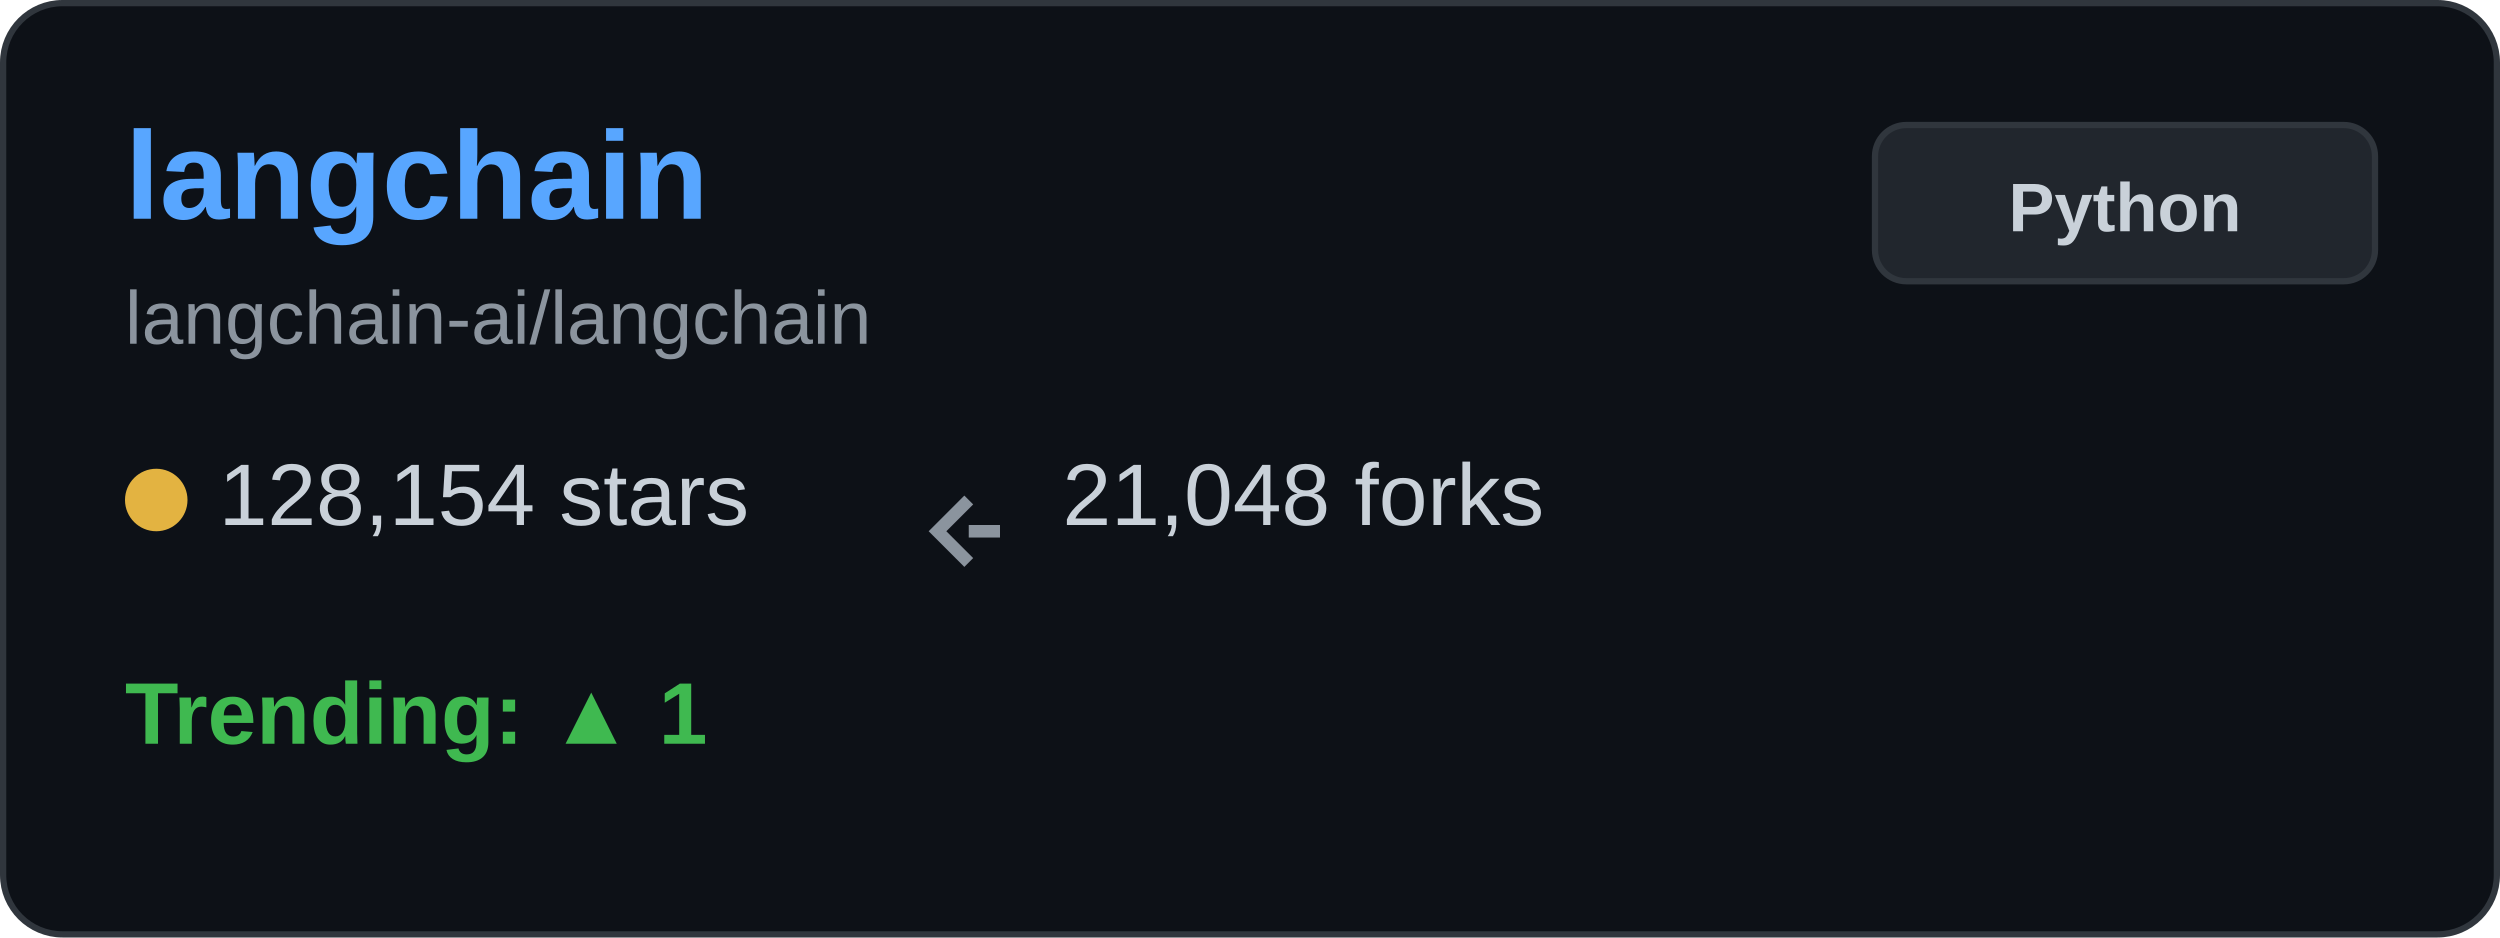
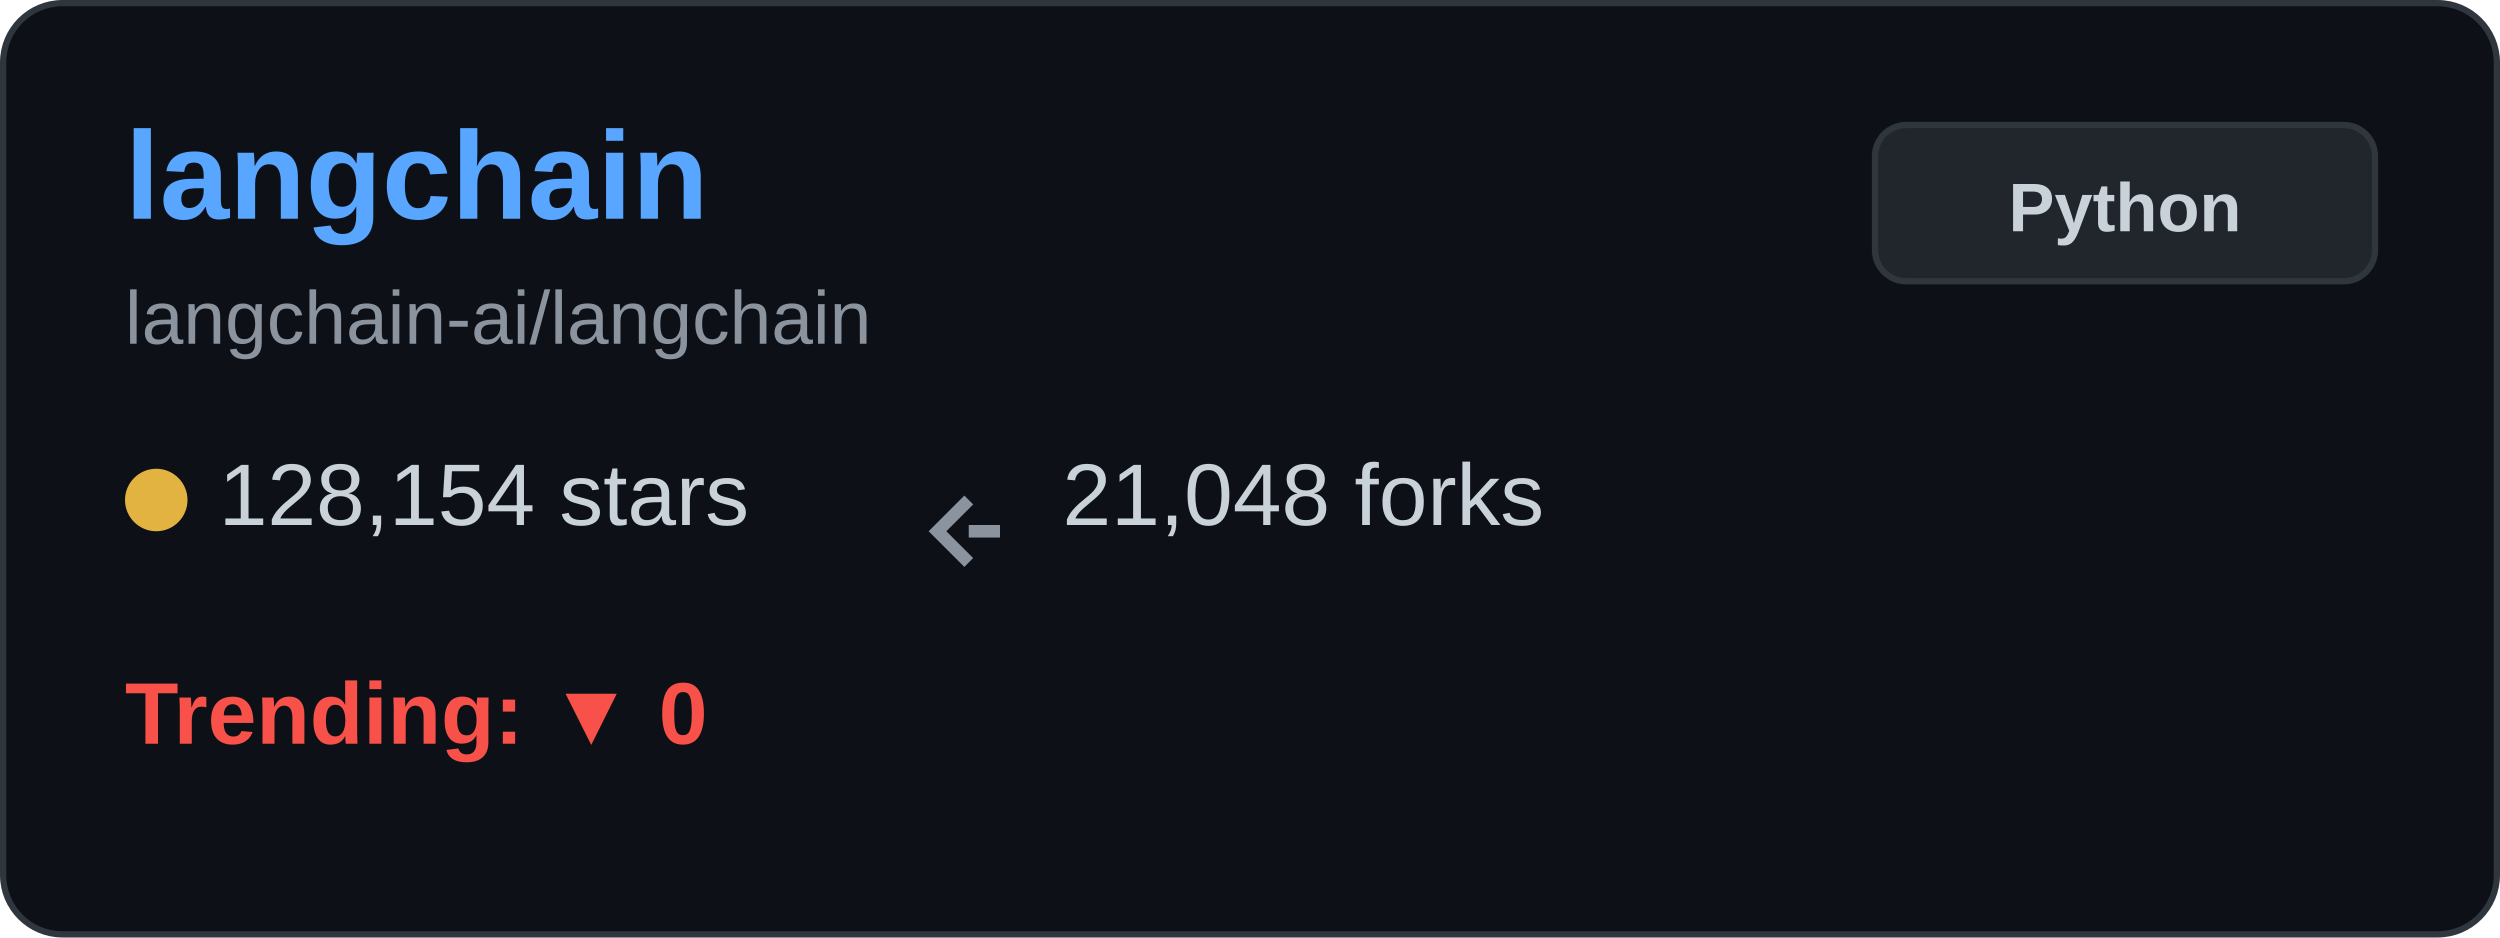
<svg xmlns="http://www.w3.org/2000/svg" width="400" height="150" viewBox="0 0 400 150" fill="none">
  <rect x="0.5" y="0.5" width="399" height="149" rx="9.5" fill="#0d1117" stroke="#30363d" />
  <text x="20" y="35" font-family="Arial, sans-serif" font-size="20" font-weight="bold" fill="#58a6ff">langchain</text>
  <text x="20" y="55" font-family="Arial, sans-serif" font-size="12" fill="#8b949e">langchain-ai/langchain</text>
  <g transform="translate(20, 80)">
    <circle cx="5" cy="0" r="5" fill="#e3b341" />
    <text x="15" y="4" font-family="Arial, sans-serif" font-size="14" fill="#c9d1d9">128,154 stars</text>
  </g>
  <g transform="translate(150, 80)">
    <path d="M5 0 L0 5 L5 10 M5 5 L10 5" stroke="#8b949e" stroke-width="2" fill="none" />
    <text x="20" y="4" font-family="Arial, sans-serif" font-size="14" fill="#c9d1d9">21,048 forks</text>
  </g>
  <g transform="translate(20, 115)">
-     <text x="0" y="4" font-family="Arial, sans-serif" font-size="14" font-weight="bold" fill="#3fb950">Trending: ▲ 1</text>
+     <text x="0" y="4" font-family="Arial, sans-serif" font-size="14" font-weight="bold" fill="#f85149">Trending: ▼ 0</text>
  </g>
  <rect x="300" y="20" width="80" height="25" rx="5" fill="#21262d" stroke="#30363d" />
  <text x="340" y="37" font-family="Arial, sans-serif" font-size="11" font-weight="bold" fill="#c9d1d9" text-anchor="middle">Python</text>
</svg>
